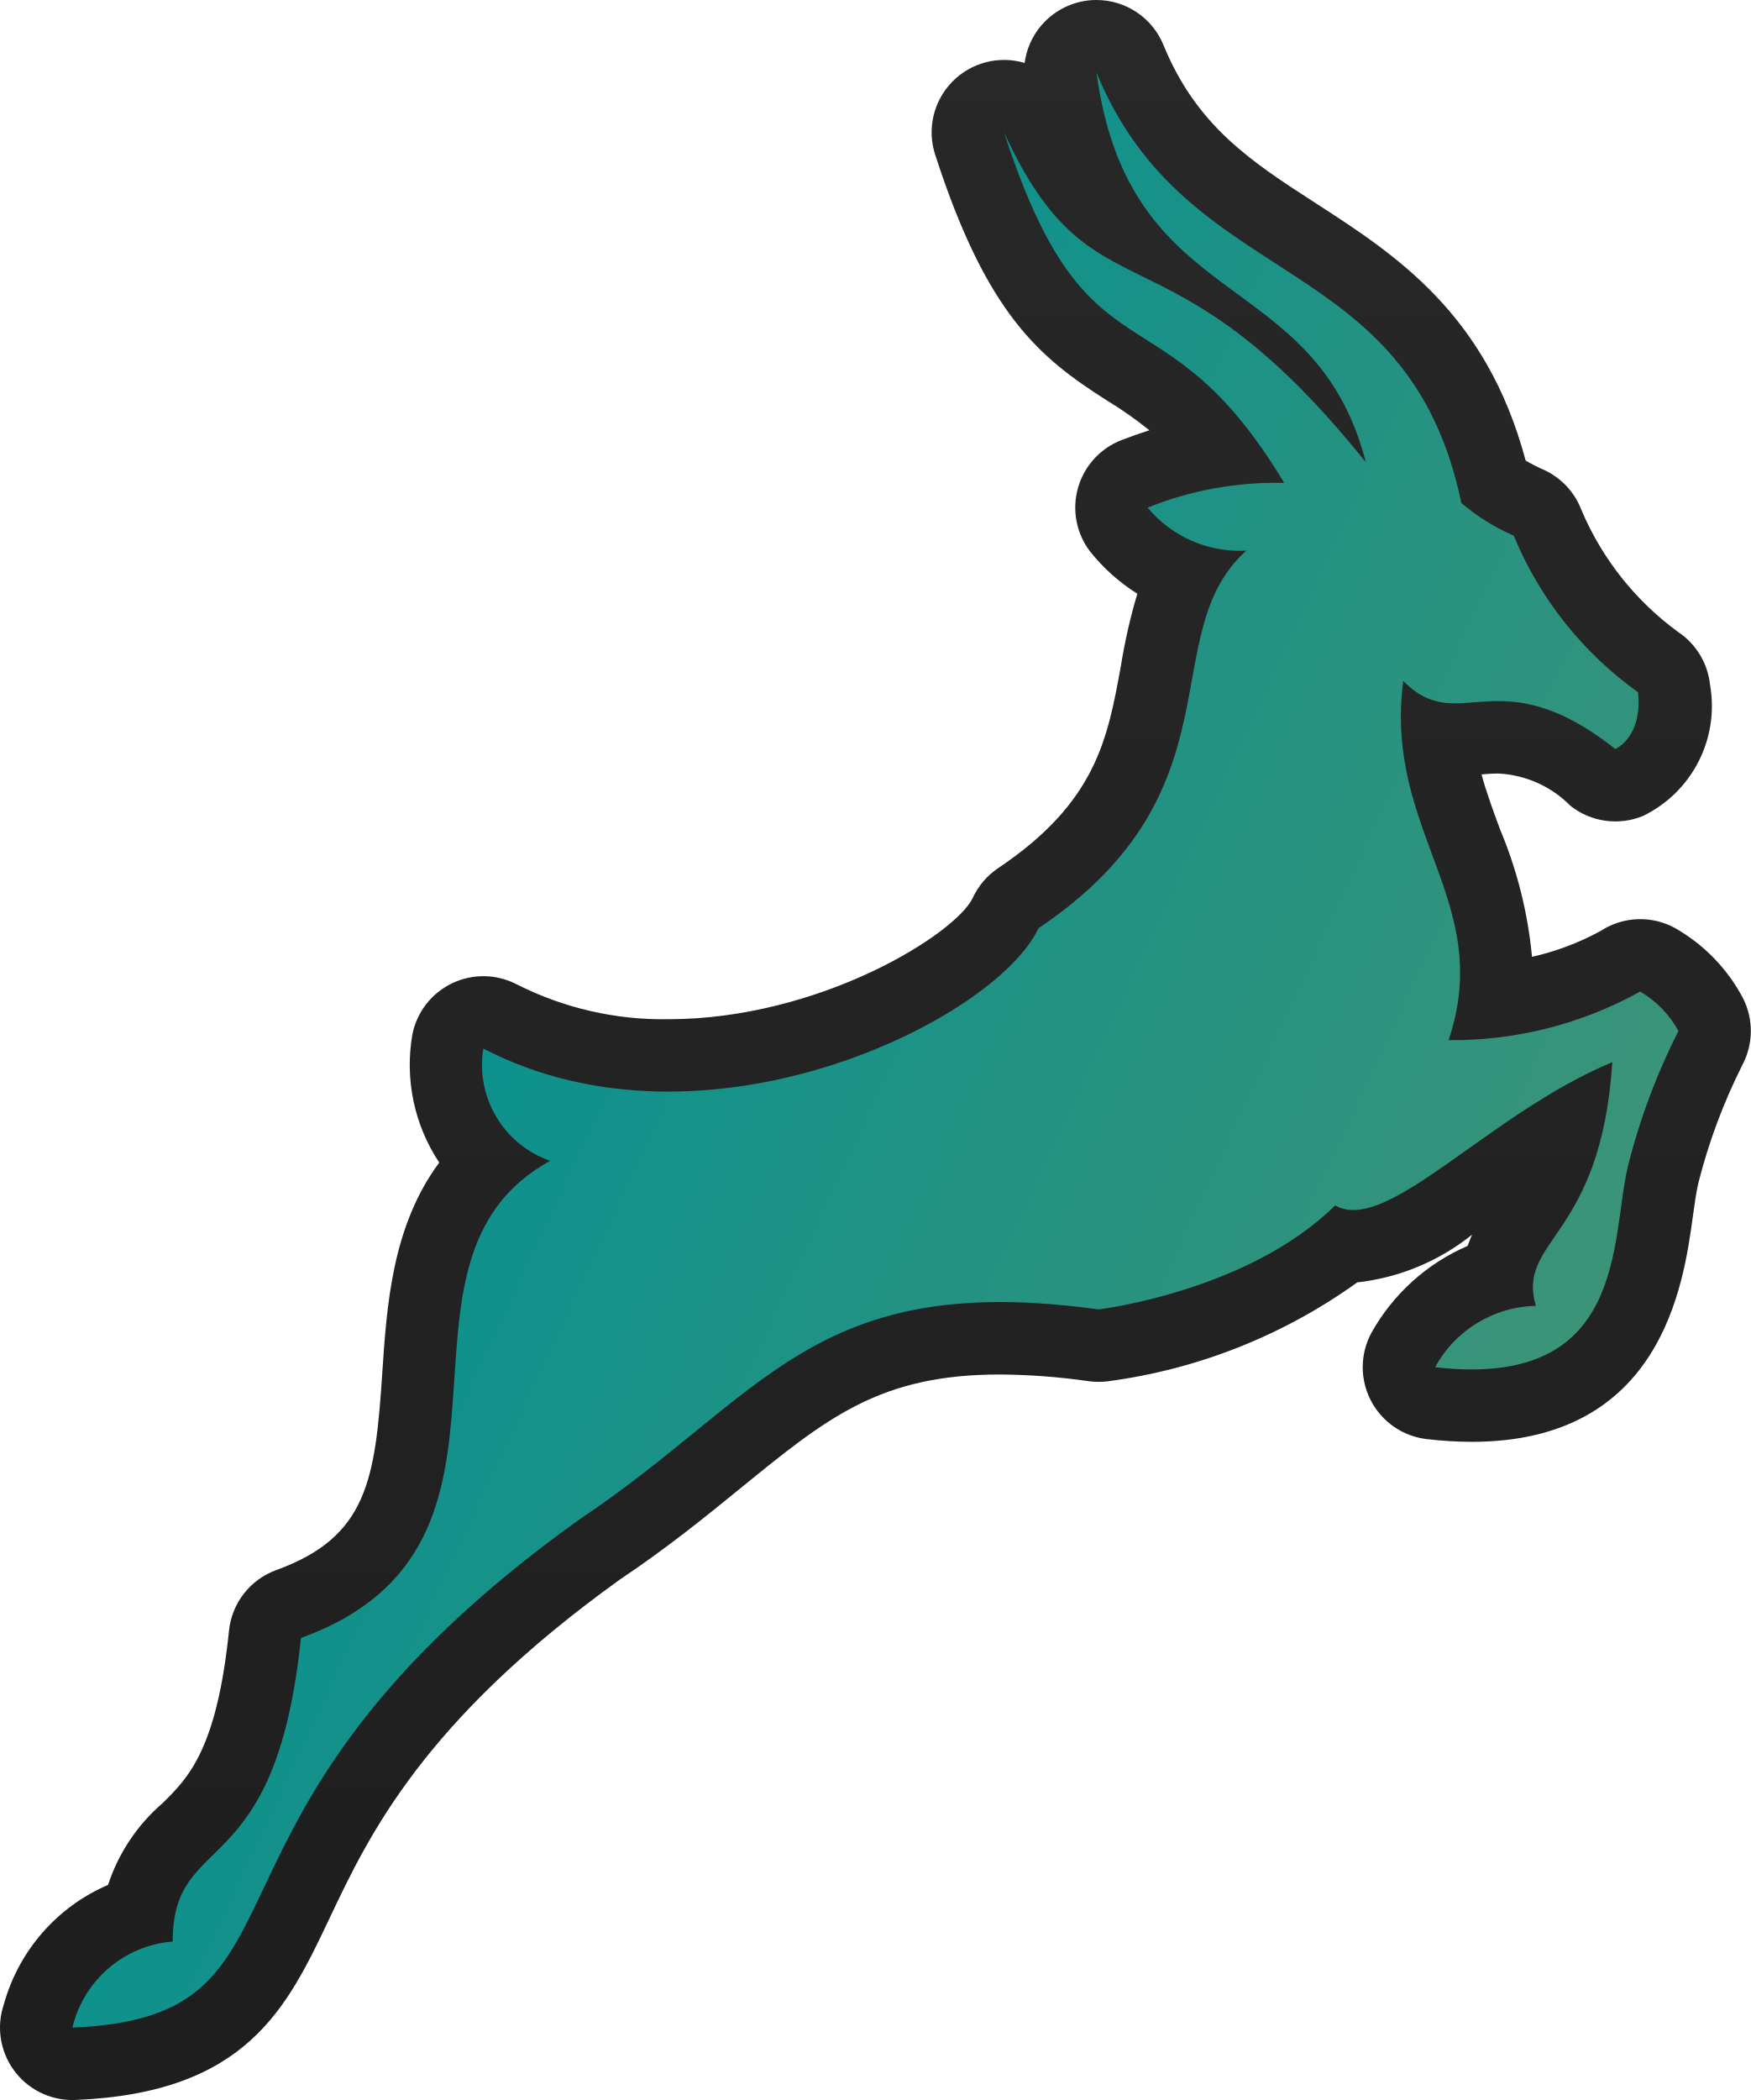
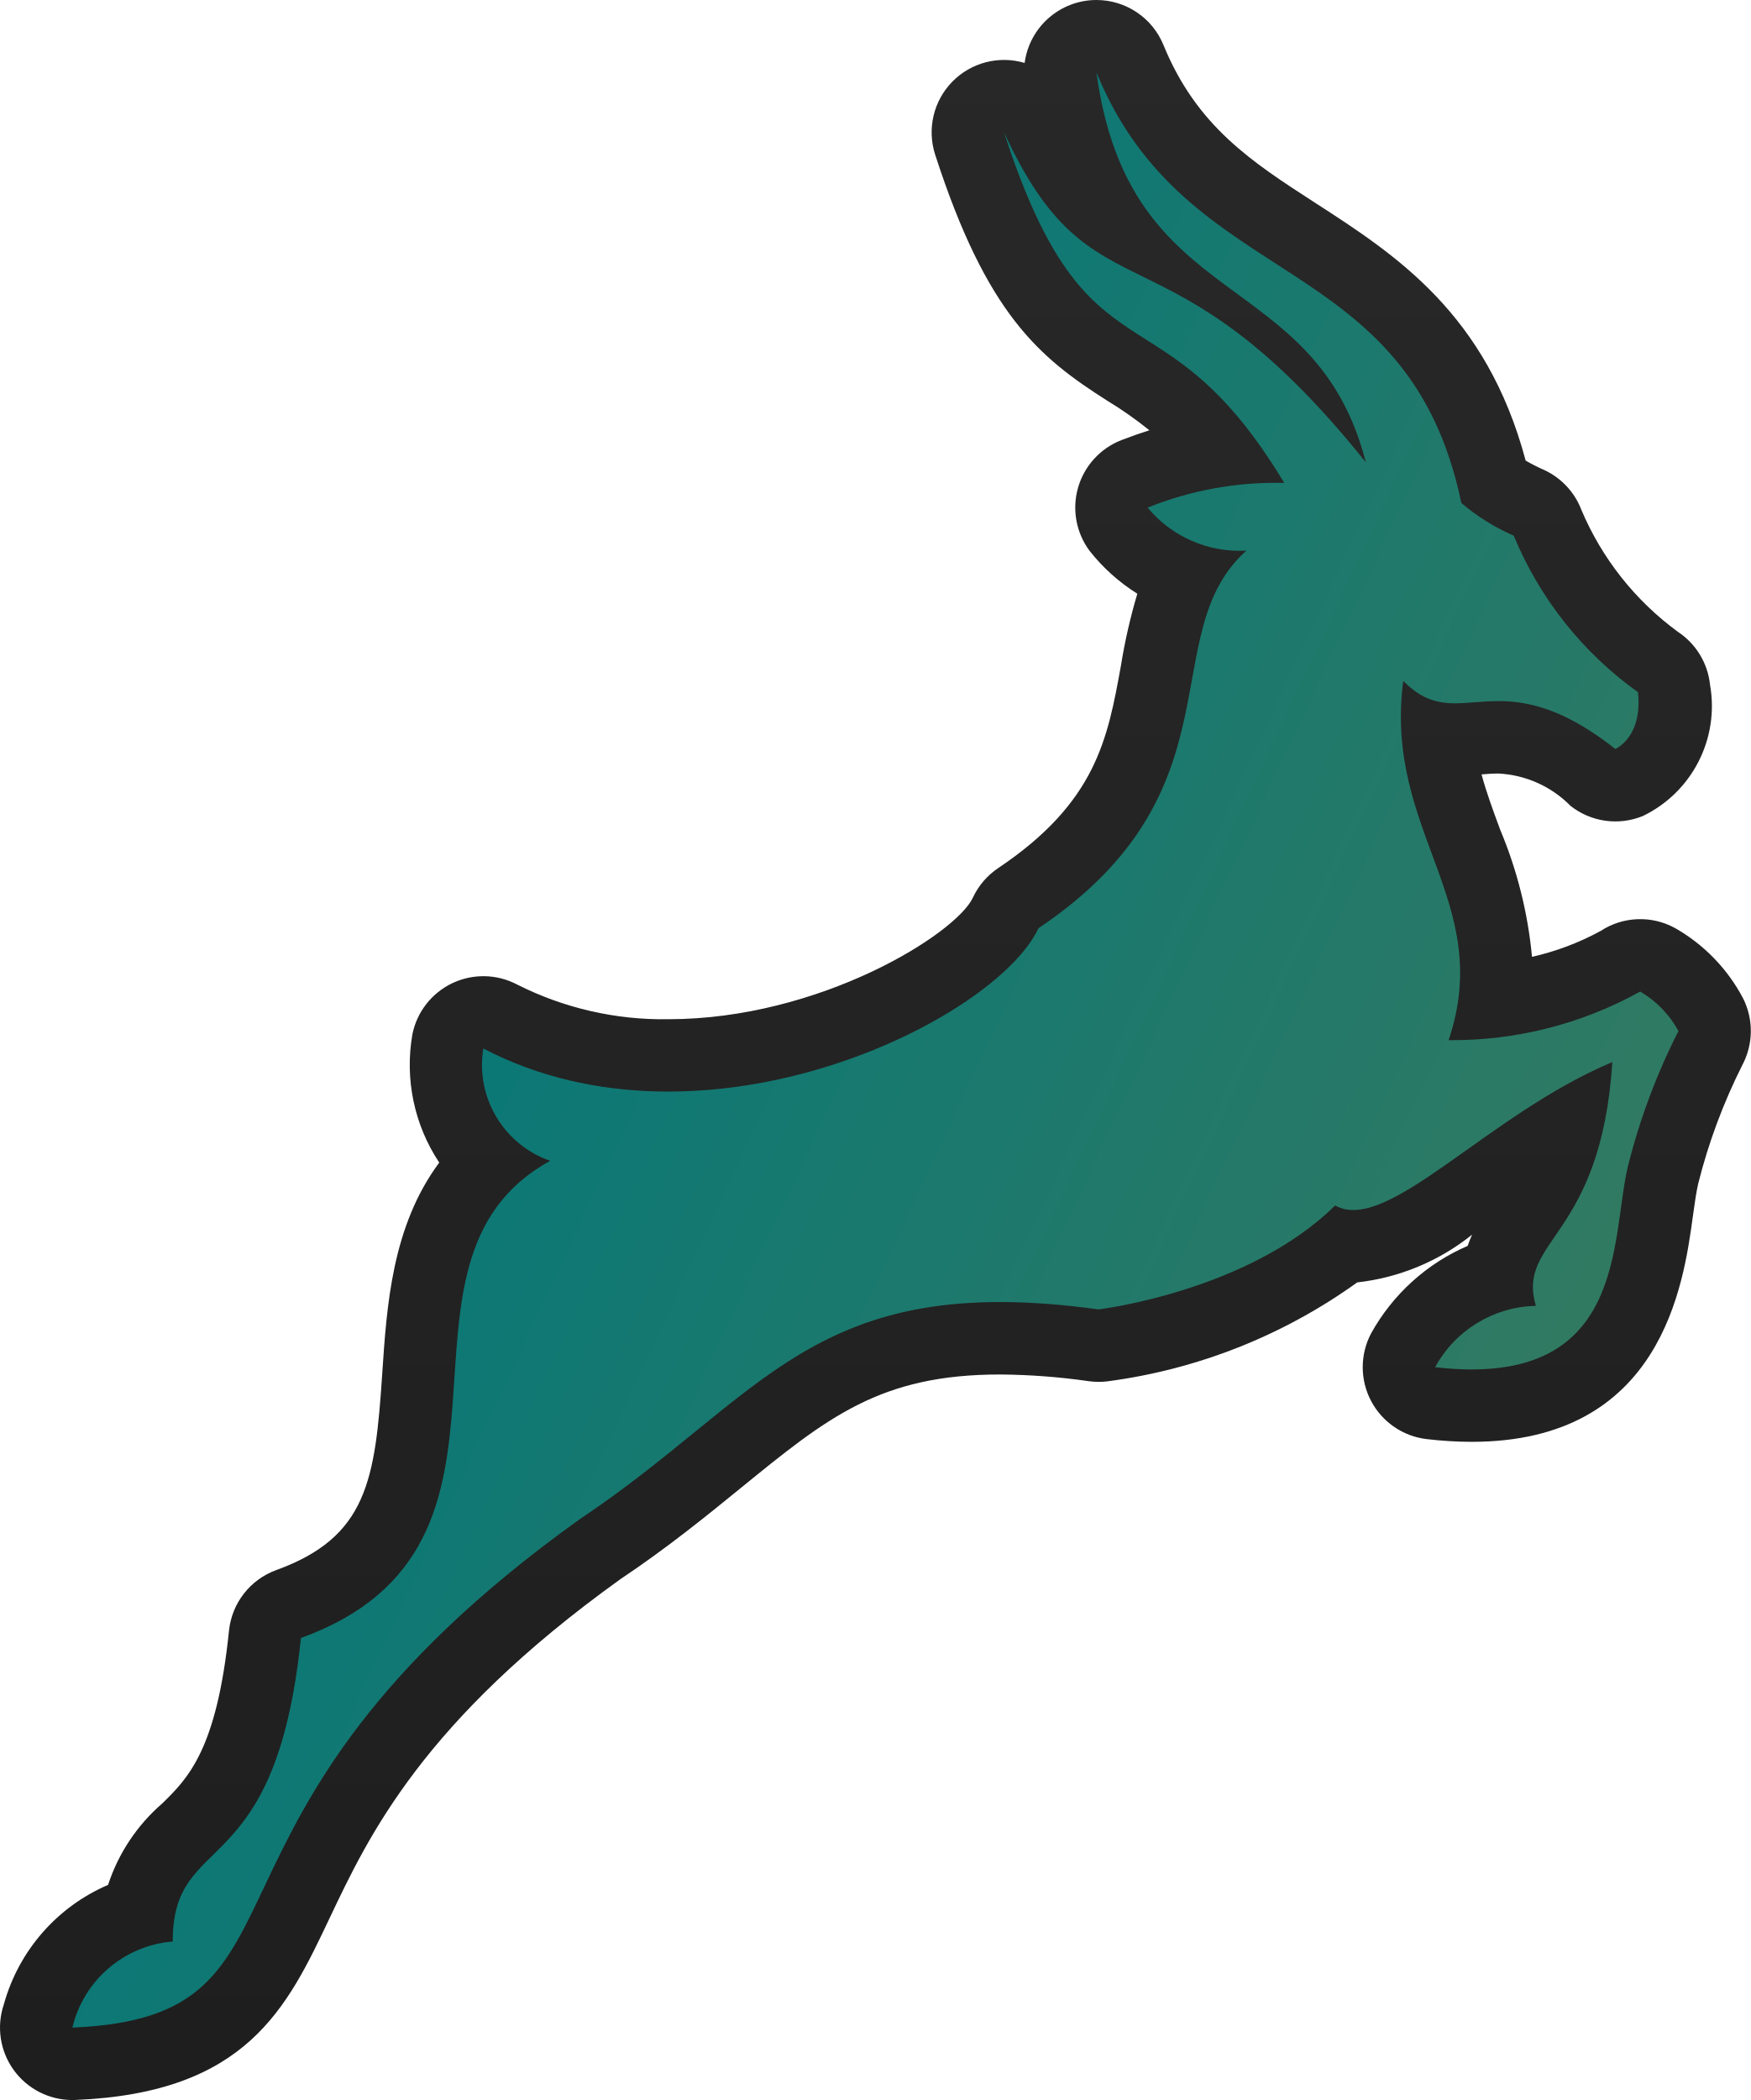
<svg xmlns="http://www.w3.org/2000/svg" viewBox="0 0 48.367 58">
  <defs>
    <linearGradient id="a" x1="24.183" y1="58" x2="24.183" gradientUnits="userSpaceOnUse">
      <stop offset="0" stop-color="#1e1e1e" />
      <stop offset="1" stop-color="#282828" />
    </linearGradient>
    <linearGradient id="b" x1="41.8" y1="40.964" x2="13.836" y2="27.924" gradientUnits="userSpaceOnUse">
-       <stop offset="0" stop-color="#3B9478" />
-       <stop offset="1" stop-color="#0D918D" />
+       <stop offset="0" stop-color="#317A62" />
+       <stop offset="1" stop-color="#0B7876" />
    </linearGradient>
  </defs>
  <path d="M30.29,0a2.002,2.002,0,0,0-1.984,1.738,2,2,0,0,0-2.472,2.533c1.428,4.413,2.873,5.601,4.757,6.798a10.582,10.582,0,0,1,1.161.815q-.378.119-.774.272a2,2,0,0,0-.877,3.059A5.18,5.18,0,0,0,31.419,16.398a15.755,15.755,0,0,0-.455,1.999c-.367,2.019-.683,3.763-3.39,5.58a2,2,0,0,0-.699.817c-.464.996-4.222,3.356-8.416,3.356a8.946,8.946,0,0,1-4.181-.962,2,2,0,0,0-2.885,1.377,4.882,4.882,0,0,0,.741,3.545c-1.305,1.757-1.45,3.953-1.574,5.82-.195,2.944-.414,4.523-2.926,5.433a2,2,0,0,0-1.308,1.676c-.338,3.293-1.136,4.076-1.84,4.767a5.057,5.057,0,0,0-1.501,2.253A5.059,5.059,0,0,0,.106,55.359a2,2,0,0,0,1.894,2.642q.041,0,.083-.002c4.735-.195,5.845-2.538,7.021-5.019,1.09-2.3,2.583-5.449,8.029-9.361,1.309-.875,2.382-1.749,3.329-2.52,2.402-1.956,3.852-3.137,7.165-3.137a18.122,18.122,0,0,1,2.45.185,2,2,0,0,0,.512.005,15.222,15.222,0,0,0,6.904-2.733,6.163,6.163,0,0,0,3.174-1.319c-.044.1-.086.203-.123.31A5.584,5.584,0,0,0,37.879,36.823,2,2,0,0,0,39.416,39.747a10.852,10.852,0,0,0,1.24.075c5.253,0,5.851-4.348,6.107-6.205.05-.361.097-.702.153-.937a15.909,15.909,0,0,1,1.219-3.269,2.006,2.006,0,0,0,.022-1.831,4.814,4.814,0,0,0-1.885-1.949,2,2,0,0,0-2.056.082h0a7.324,7.324,0,0,1-1.894.714,11.933,11.933,0,0,0-.88-3.514c-.194-.526-.378-1.022-.514-1.525.147-.012.301-.024.466-.024a3.005,3.005,0,0,1,1.993.894,2,2,0,0,0,2.001.278A3.374,3.374,0,0,0,47.24,18.91a2,2,0,0,0-.885-1.458A8.056,8.056,0,0,1,43.688,14.086a2,2,0,0,0-1.082-1.129,4.712,4.712,0,0,1-.459-.236C41.061,8.657,38.558,7.04,36.335,5.604c-1.757-1.135-3.275-2.115-4.194-4.361A2.001,2.001,0,0,0,30.29,0Z" fill="url(#a)" />
  <path d="M45.311,27.386a10.689,10.689,0,0,1-5.292,1.342c1.287-3.834-1.799-5.748-1.254-9.923,1.551,1.584,2.591-.693,5.858,1.881,0,0,.759-.314.627-1.568a10.004,10.004,0,0,1-3.432-4.323,5.772,5.772,0,0,1-1.448-.903C38.895,6.81,32.797,8.125,30.29,2c.906,6.721,6.039,5.304,7.442,10.769C32.186,5.847,30.224,9.074,27.737,3.655c2.344,7.242,4.327,4.013,7.74,9.682a9.49,9.49,0,0,0-3.774.683,3.301,3.301,0,0,0,2.728,1.188c-2.574,2.31-.088,6.634-5.743,10.429-1.188,2.552-9.219,6.513-15.336,3.322a2.805,2.805,0,0,0,1.848,3.102c-5.105,2.794.22,10.605-6.887,13.179-.704,6.865-3.542,5.259-3.542,8.383A3.107,3.107,0,0,0,2,56c7.195-.297,2.442-5.743,13.993-14.026,5.149-3.432,6.469-6.898,14.356-5.809,0,0,4.125-.495,6.535-2.871,1.436.809,4.191-2.508,7.657-3.96-.314,4.885-2.657,4.885-2.112,6.733a3.243,3.243,0,0,0-2.783,1.694c5.325.616,4.841-3.52,5.325-5.545a17.777,17.777,0,0,1,1.397-3.74A2.827,2.827,0,0,0,45.311,27.386Z" fill="url(#b)" />
</svg>
